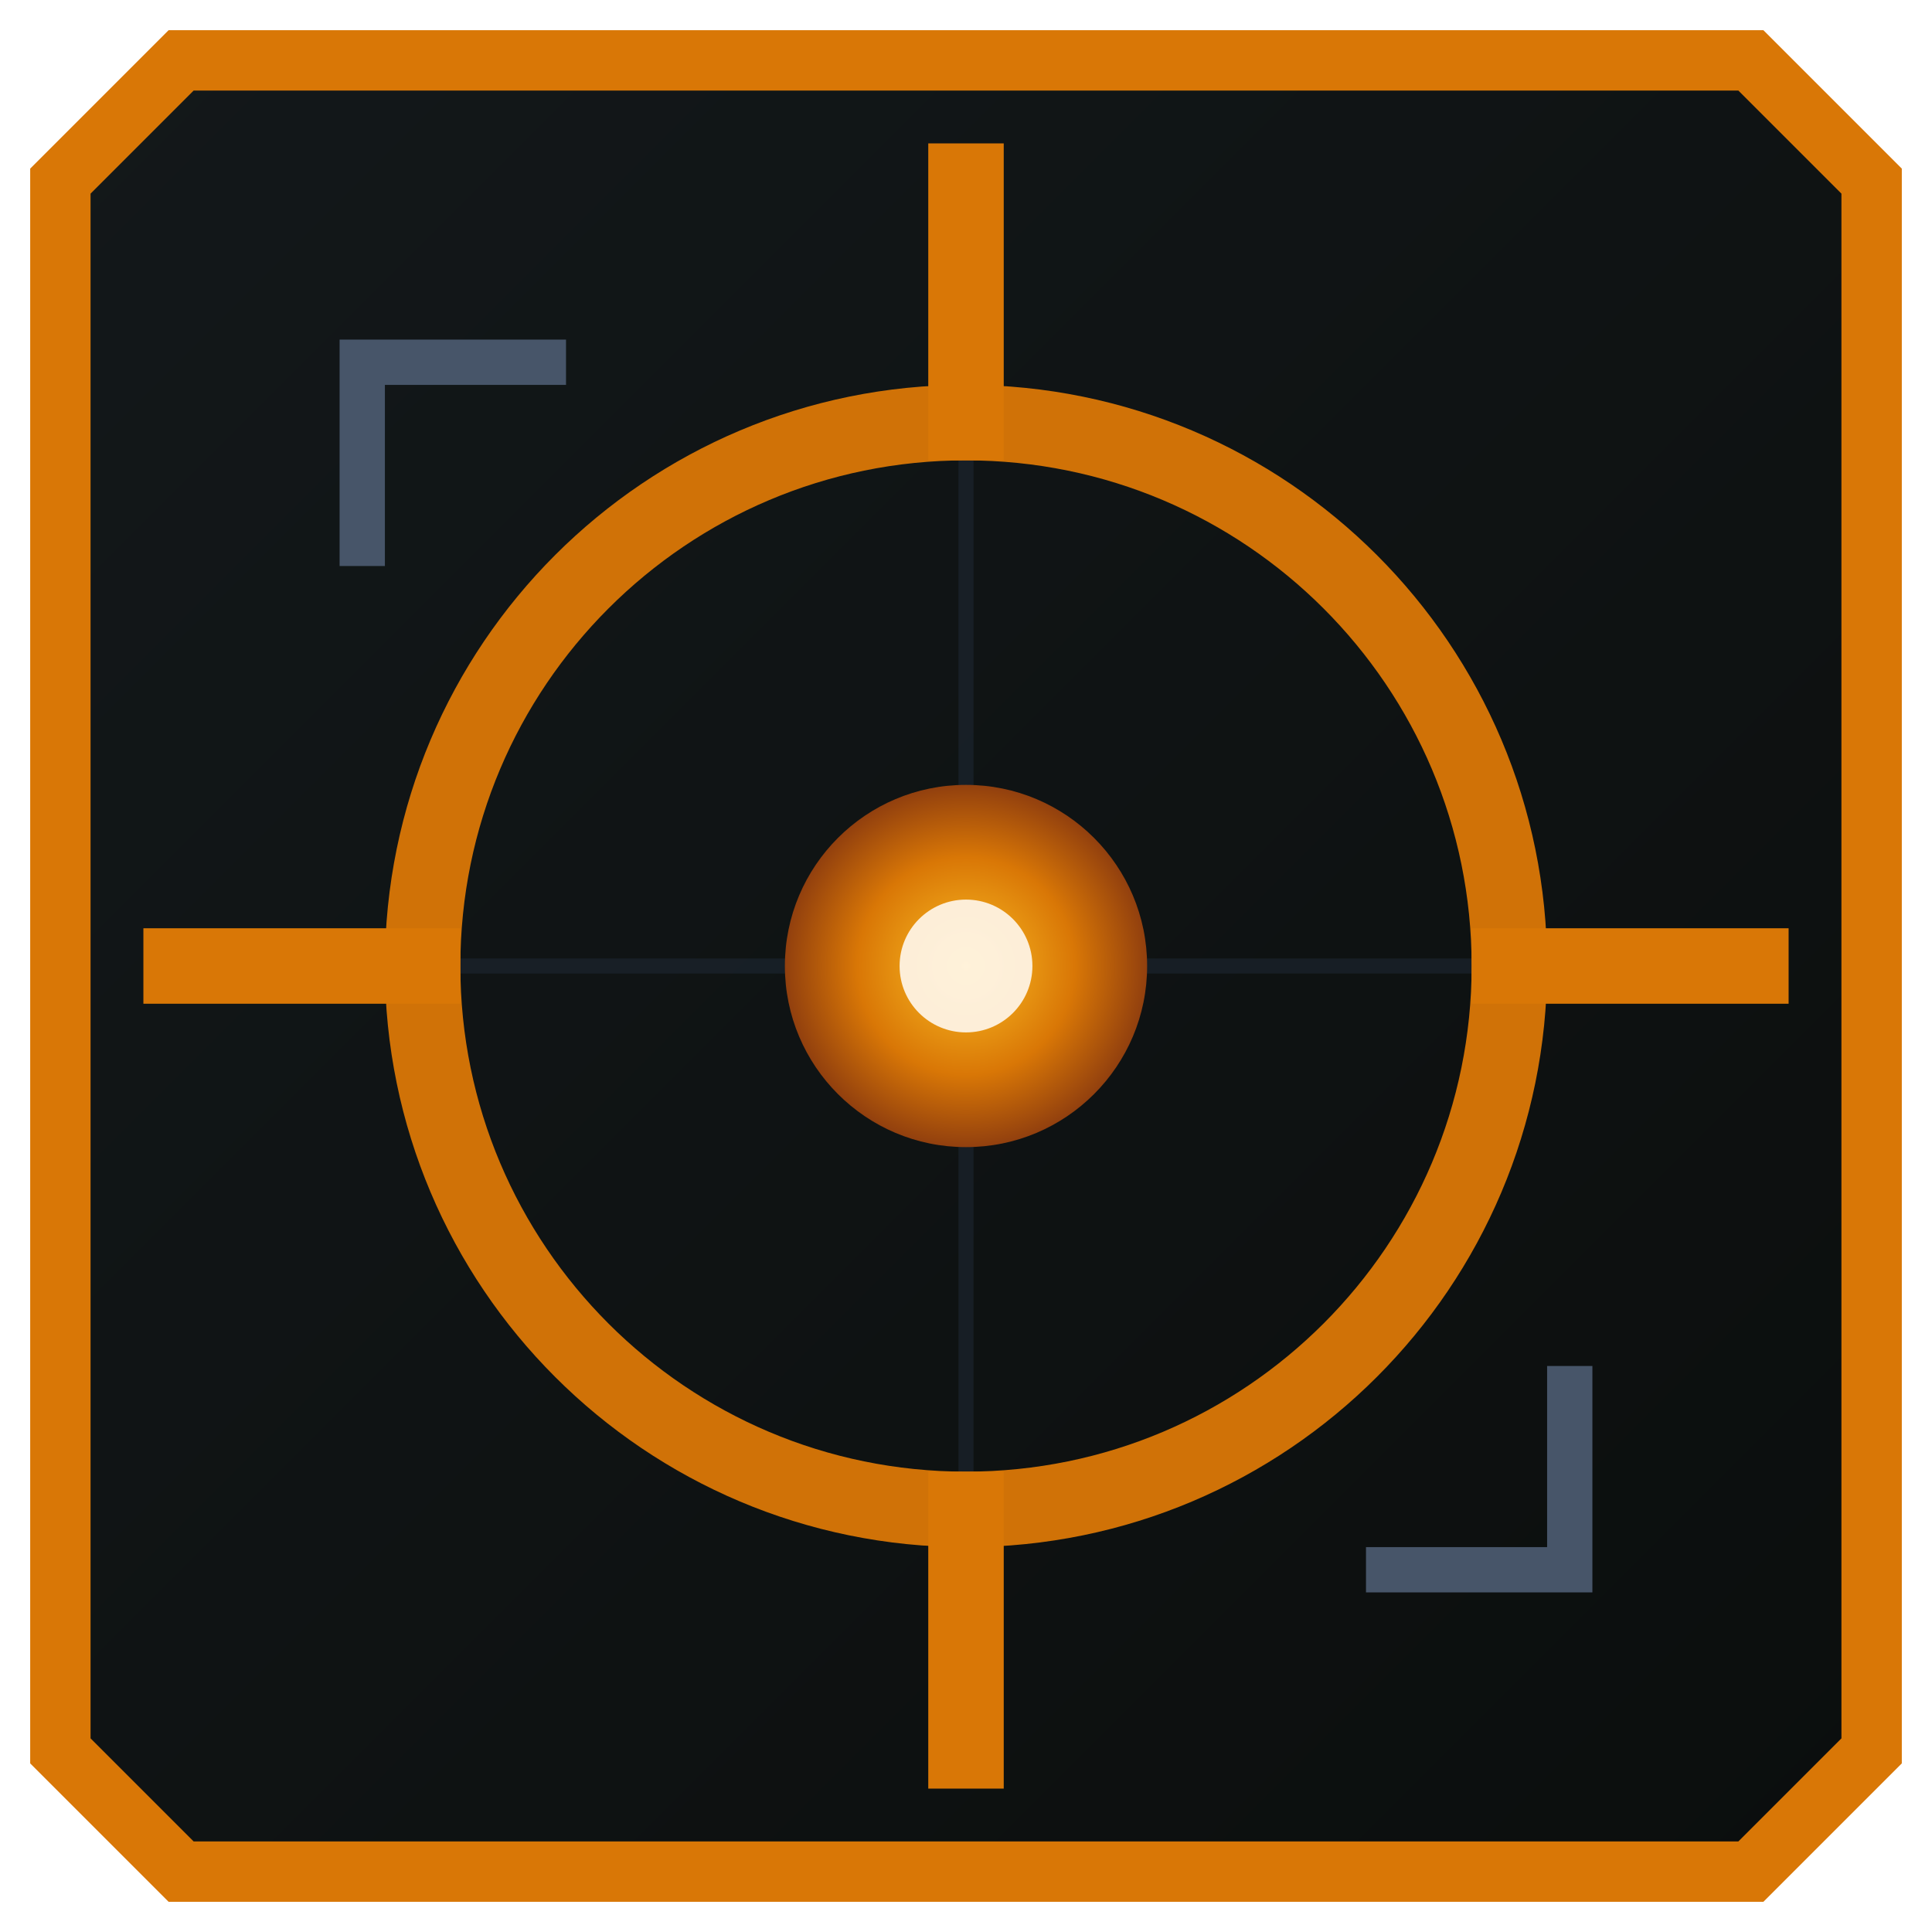
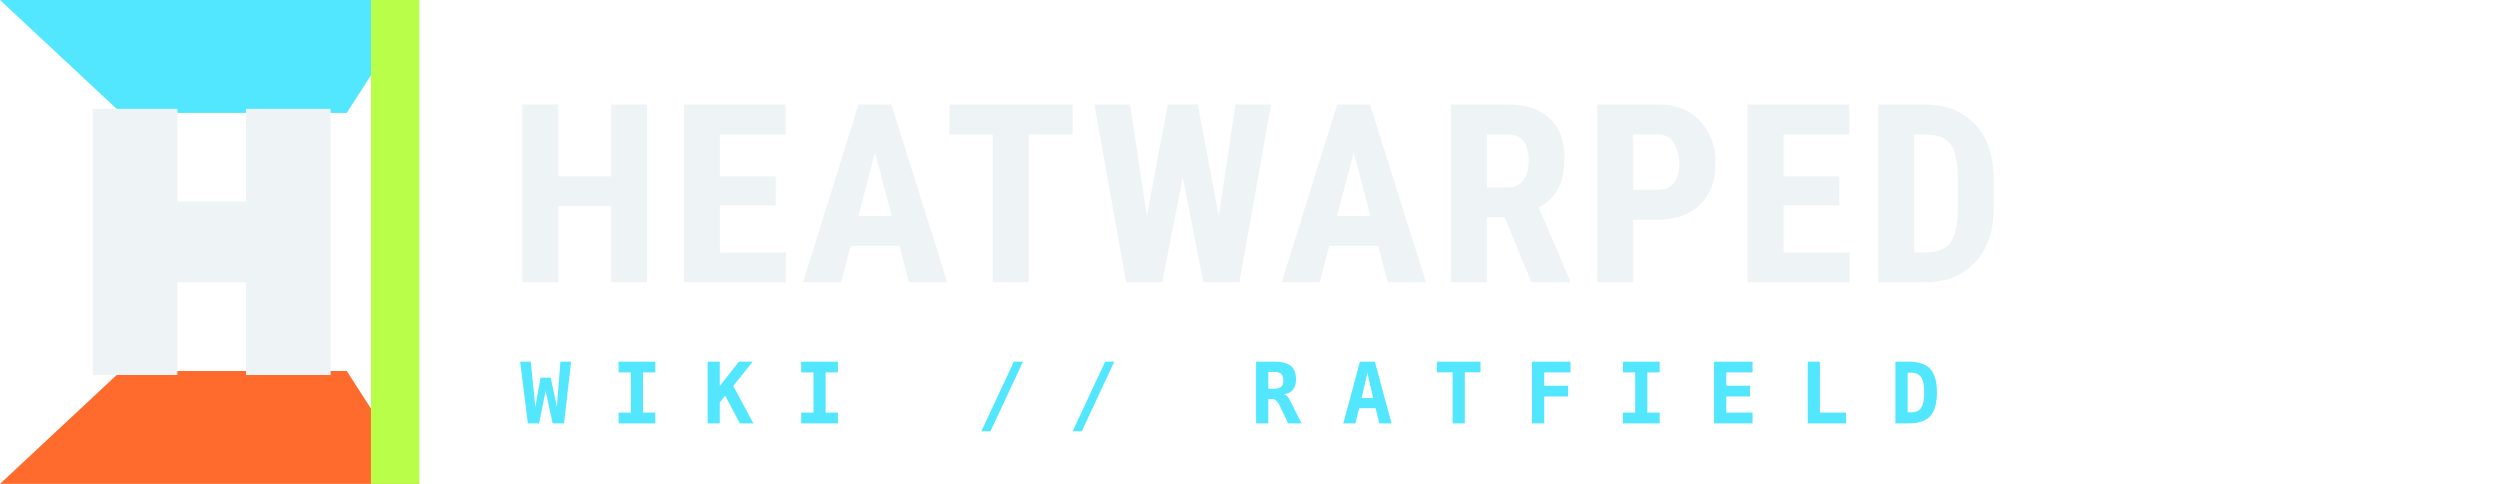
- <svg xmlns="http://www.w3.org/2000/svg" viewBox="0 0 64 64" width="64" height="64" role="img" aria-label="Mini Wars Wiki">
-   <defs>
-     <radialGradient id="emberCore" cx="50%" cy="50%" r="50%">
-       <stop offset="0%" stop-color="#fbbf24" stop-opacity="1" />
-       <stop offset="60%" stop-color="#d97706" stop-opacity="1" />
-       <stop offset="100%" stop-color="#92400e" stop-opacity="1" />
-     </radialGradient>
-     <linearGradient id="bunkerBg" x1="0%" y1="0%" x2="100%" y2="100%">
-       <stop offset="0%" stop-color="#13181a" />
-       <stop offset="100%" stop-color="#0b0e0d" />
-     </linearGradient>
-   </defs>
-   <path d="M 6 2 L 58 2 L 62 6 L 62 58 L 58 62 L 6 62 L 2 58 L 2 6 Z" fill="url(#bunkerBg)" stroke="#d97706" stroke-width="2" />
-   <g stroke="#1f2937" stroke-width="0.5" opacity="0.5">
-     <line x1="32" y1="6" x2="32" y2="58" />
-     <line x1="6" y1="32" x2="58" y2="32" />
+ <svg xmlns="http://www.w3.org/2000/svg" viewBox="0 0 620 120" role="img" aria-labelledby="title desc">
+   <g>
+     <path d="M0 0h104l-18 28H30L0 0Z" fill="#52e7ff" />
+     <path d="M0 120h104L86 92H30L0 120Z" fill="#ff6b2c" />
+     <path d="M23 27h21v66H23zM61 27h21v66H61zM40 50h25v20H40z" fill="#eef3f6" />
+     <path d="M92 0h12v120H92z" fill="#b9ff4a" />
  </g>
-   <g fill="none" stroke="#475569" stroke-width="1.5" stroke-linecap="square">
-     <polyline points="12,18 12,12 18,12" />
-     <polyline points="46,52 52,52 52,46" />
-   </g>
-   <circle cx="32" cy="32" r="18" fill="none" stroke="#d97706" stroke-width="2.5" opacity="0.95" />
-   <g stroke="#d97706" stroke-width="2.5" stroke-linecap="square">
-     <line x1="32" y1="6" x2="32" y2="14" />
-     <line x1="32" y1="50" x2="32" y2="58" />
-     <line x1="6" y1="32" x2="14" y2="32" />
-     <line x1="50" y1="32" x2="58" y2="32" />
-   </g>
-   <circle cx="32" cy="32" r="6" fill="url(#emberCore)" />
-   <circle cx="32" cy="32" r="2.2" fill="#fff7ed" opacity="0.9" />
+   <text x="126" y="70" fill="#eef3f6" font-family="Arial Narrow, Roboto Condensed, Impact, sans-serif" font-size="62" font-weight="900" letter-spacing="2">HEATWARPED</text>
+   <text x="129" y="105" fill="#52e7ff" font-family="JetBrains Mono, monospace" font-size="21" font-weight="700" letter-spacing="10">WIKI // RATFIELD</text>
</svg>
